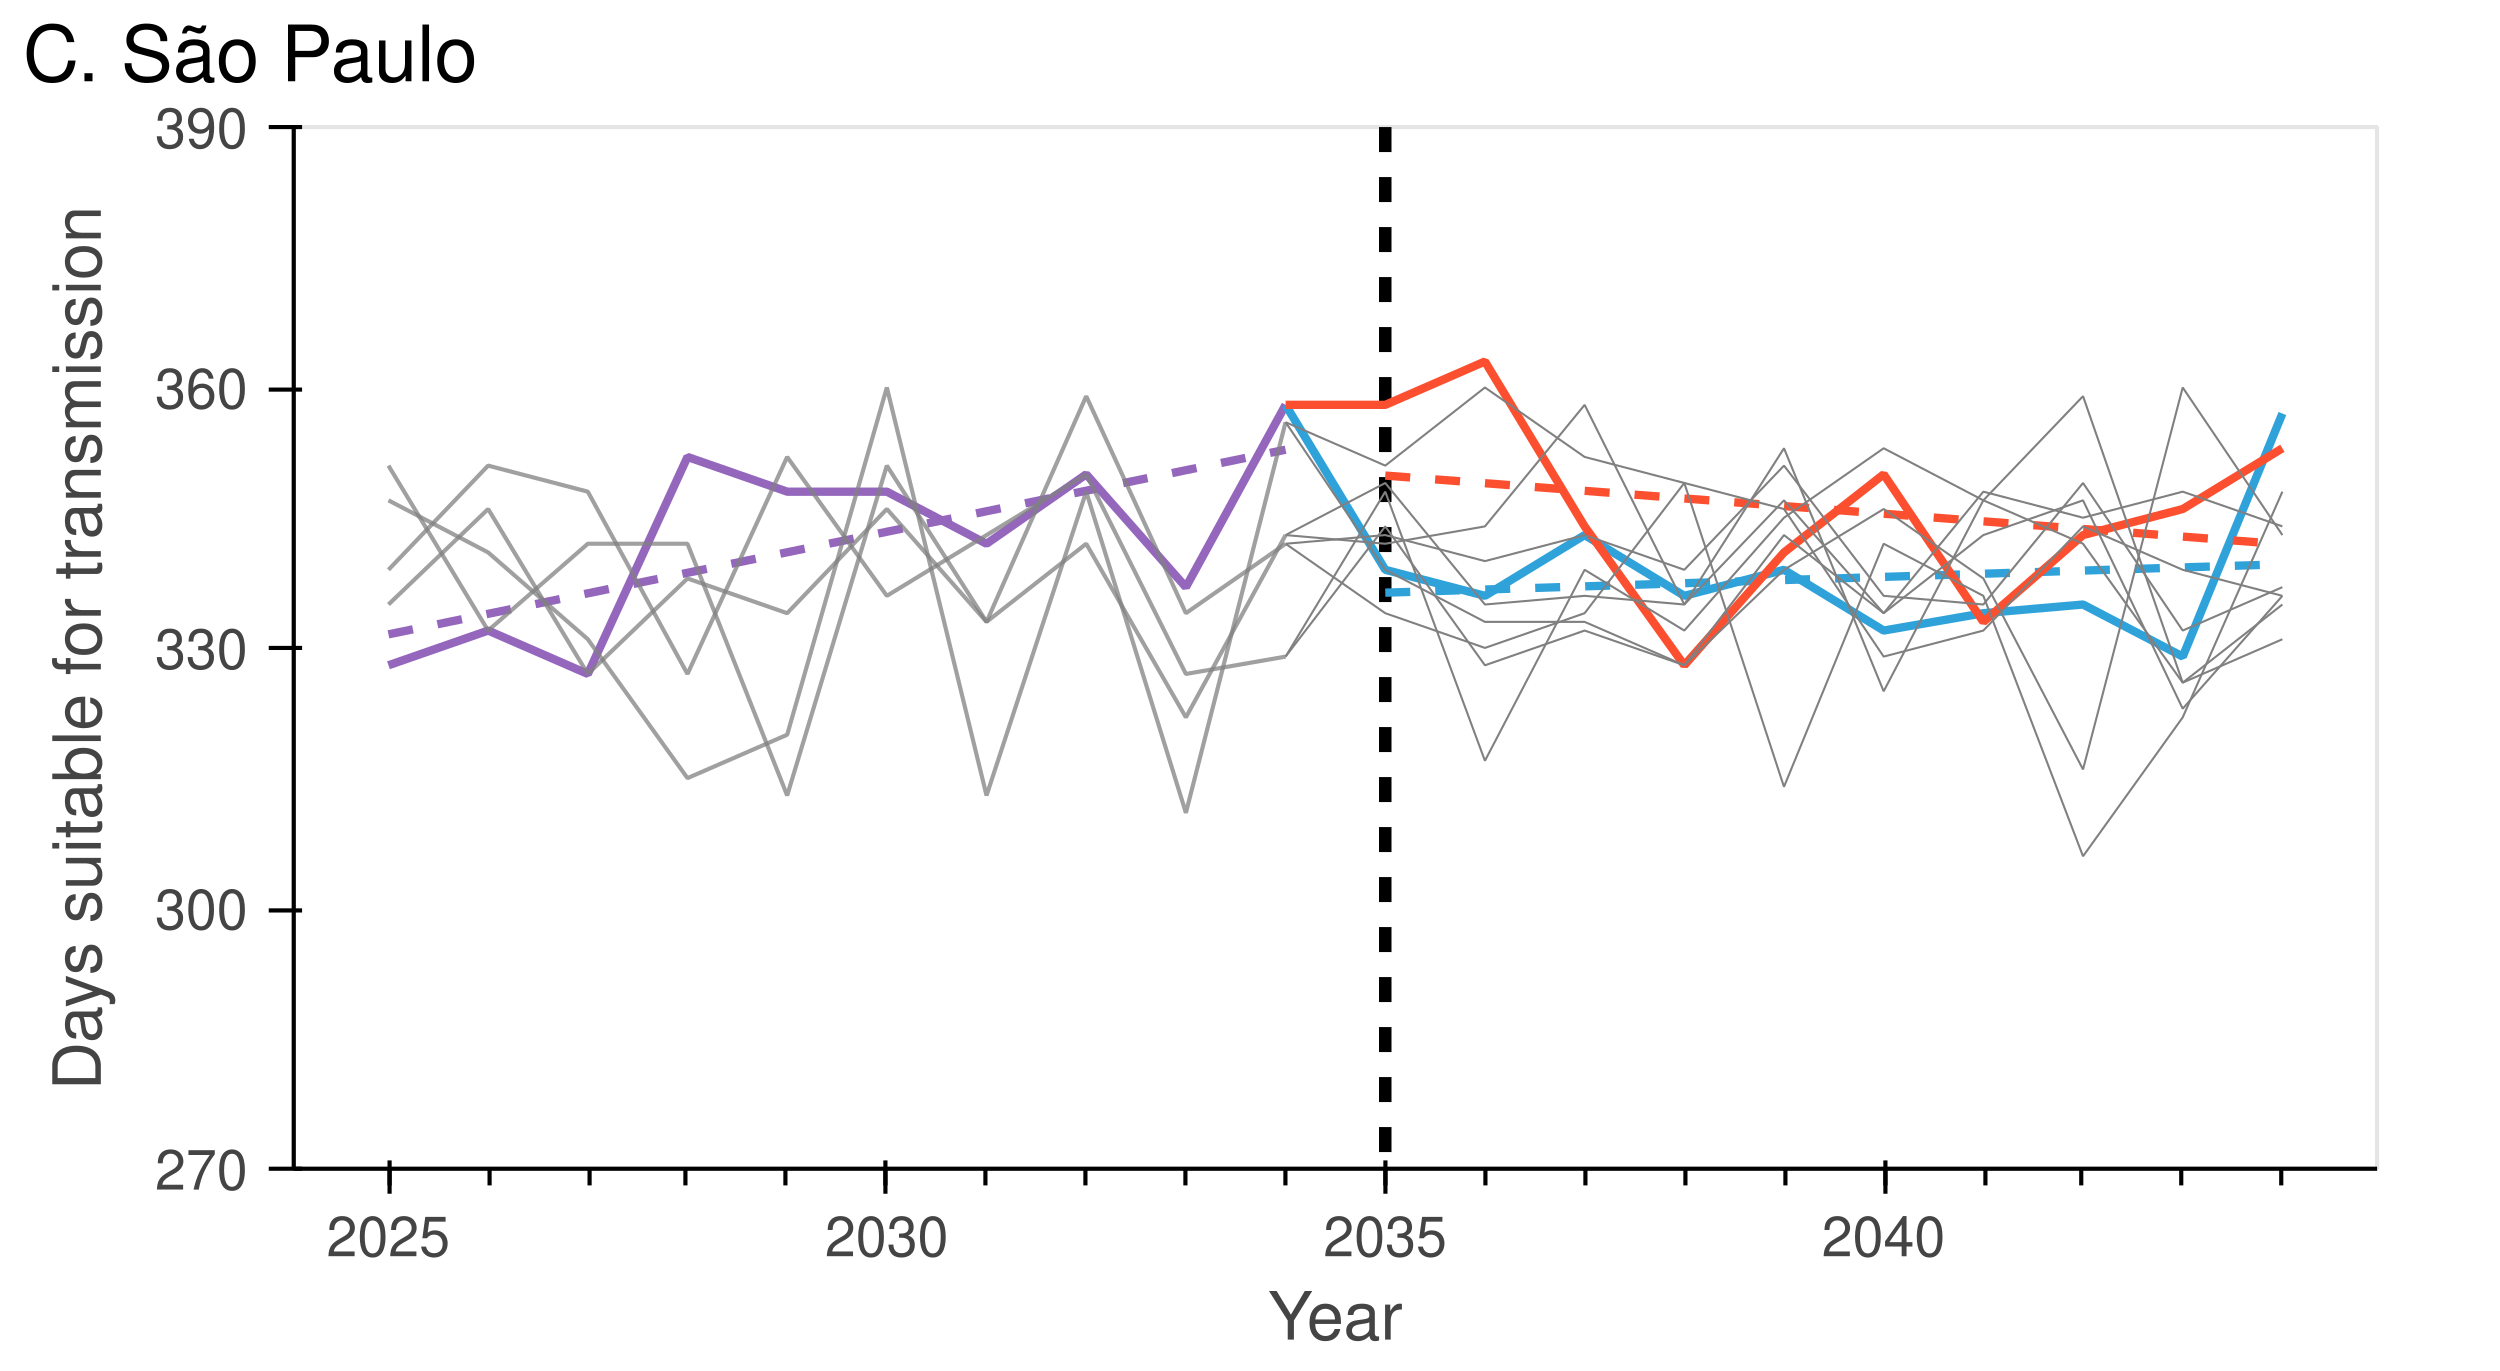
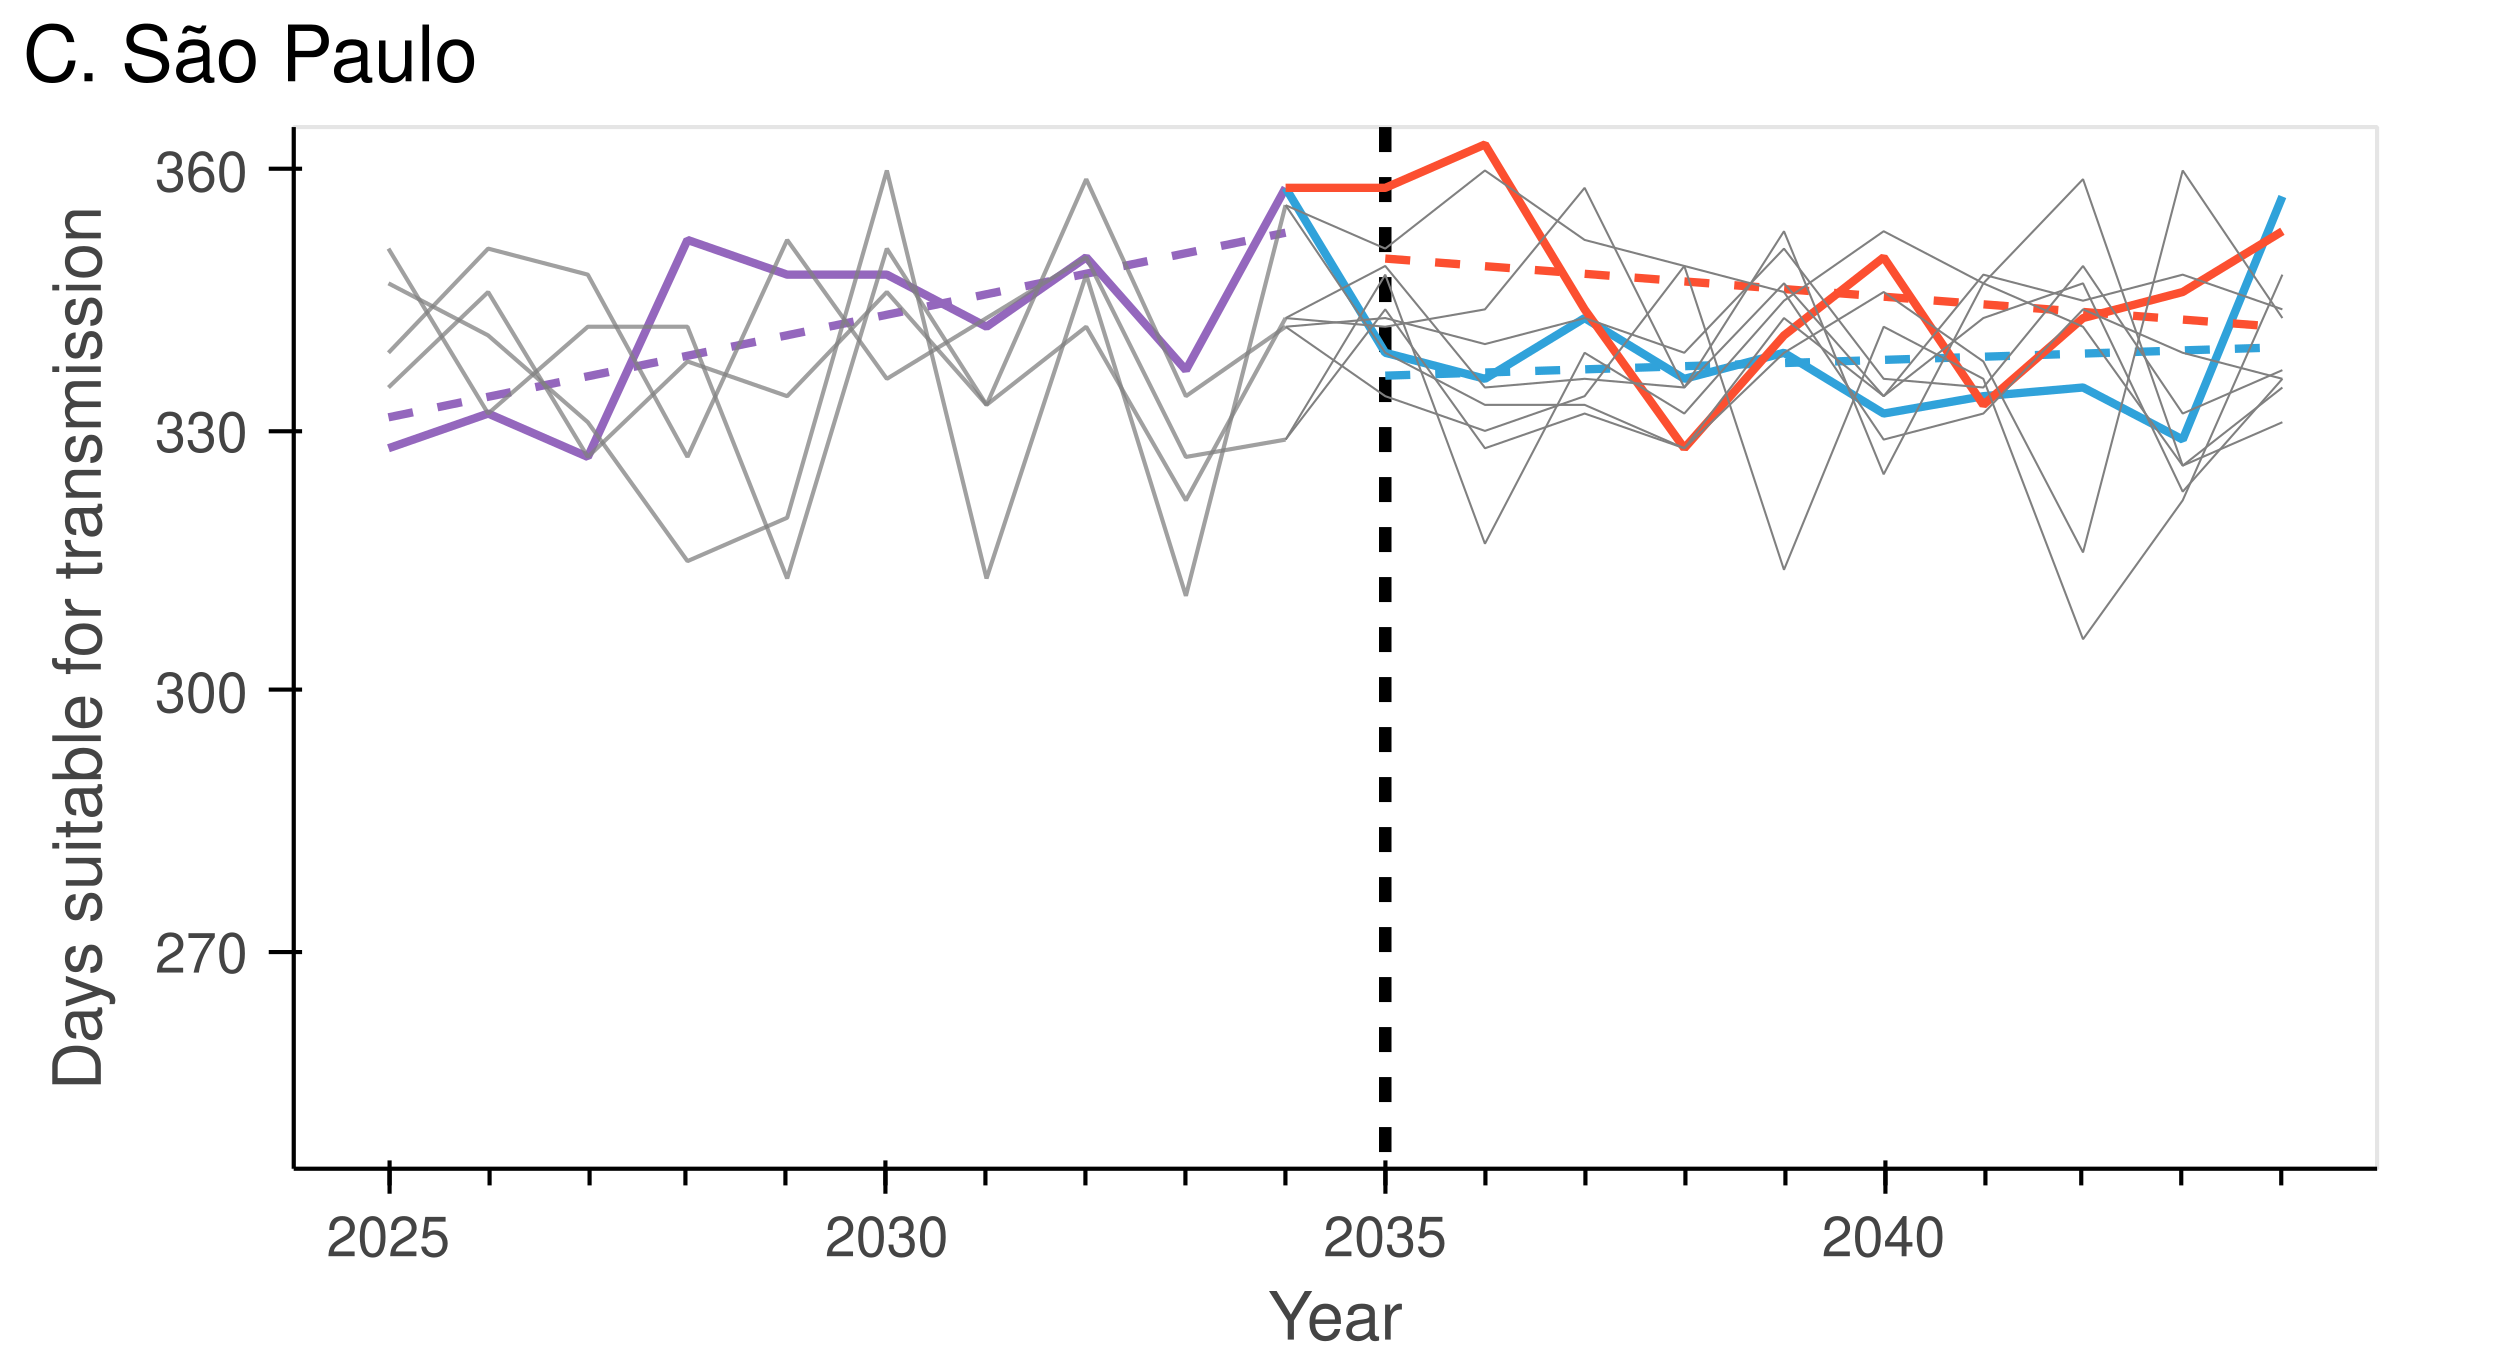
<svg xmlns="http://www.w3.org/2000/svg" version="1.1" width="600" height="329">
  <defs>
-     <clipPath id="gSaoZSLrWVWs">
+     <clipPath id="EzsBXBLsnGur">
      <path fill="none" stroke="none" d="M 70.5 30.5 L 570.5 30.5 L 570.5 280.5 L 70.5 280.5 L 70.5 30.5 Z" />
    </clipPath>
-     <clipPath id="VyhHsVykZdLv">
+     <clipPath id="LrXXLgrAwnhh">
      <path fill="none" stroke="none" d="M 70.5 30.5 L 570.5 30.5 L 570.5 280.5 L 70.5 280.5 L 70.5 30.5 Z" />
    </clipPath>
-     <clipPath id="oTTCHiVwWkxe">
+     <clipPath id="aOWLbxfBOeXD">
      <path fill="none" stroke="none" d="M 70.5 30.5 L 570.5 30.5 L 570.5 280.5 L 70.5 280.5 L 70.5 30.5 Z" />
    </clipPath>
-     <clipPath id="BvMireNQwDaW">
+     <clipPath id="uOHcCRfJTwGr">
      <path fill="none" stroke="none" d="M 70.5 30.5 L 570.5 30.5 L 570.5 280.5 L 70.5 280.5 L 70.5 30.5 Z" />
    </clipPath>
-     <clipPath id="lTAIwOovFzyG">
+     <clipPath id="myrRCWktMTmE">
      <path fill="none" stroke="none" d="M 70.5 30.5 L 570.5 30.5 L 570.5 280.5 L 70.5 280.5 L 70.5 30.5 Z" />
    </clipPath>
-     <clipPath id="zpNBOmbCsuZm">
+     <clipPath id="XvfKAbNAOkve">
      <path fill="none" stroke="none" d="M 70.5 30.5 L 570.5 30.5 L 570.5 280.5 L 70.5 280.5 L 70.5 30.5 Z" />
    </clipPath>
-     <clipPath id="bdCgeSUENLHH">
+     <clipPath id="JQalfHTtbdTx">
      <path fill="none" stroke="none" d="M 70.5 30.5 L 570.5 30.5 L 570.5 280.5 L 70.5 280.5 L 70.5 30.5 Z" />
    </clipPath>
-     <clipPath id="uQkOkXDCthXr">
+     <clipPath id="ytCXLMCWgMIf">
      <path fill="none" stroke="none" d="M 70.5 30.5 L 570.5 30.5 L 570.5 280.5 L 70.5 280.5 L 70.5 30.5 Z" />
    </clipPath>
-     <clipPath id="qcZRgoGkILdC">
+     <clipPath id="pEGCPiltnsTe">
      <path fill="none" stroke="none" d="M 70.5 30.5 L 570.5 30.5 L 570.5 280.5 L 70.5 280.5 L 70.5 30.5 Z" />
    </clipPath>
-     <clipPath id="dbdpaVEVzGUt">
+     <clipPath id="fLvUilVLqUaa">
      <path fill="none" stroke="none" d="M 70.5 30.5 L 570.5 30.5 L 570.5 280.5 L 70.5 280.5 L 70.5 30.5 Z" />
    </clipPath>
-     <clipPath id="MHKWyLhryTBT">
+     <clipPath id="okdUOsxAJhCM">
      <path fill="none" stroke="none" d="M 70.5 30.5 L 570.5 30.5 L 570.5 280.5 L 70.5 280.5 L 70.5 30.5 Z" />
    </clipPath>
-     <clipPath id="XsDyUxOaOWVZ">
+     <clipPath id="DyvtWfgHbSCJ">
      <path fill="none" stroke="none" d="M 70.5 30.5 L 570.5 30.5 L 570.5 280.5 L 70.5 280.5 L 70.5 30.5 Z" />
    </clipPath>
-     <clipPath id="ICcycIHsORAR">
+     <clipPath id="fnecSKTBTgOa">
      <path fill="none" stroke="none" d="M 70.5 30.5 L 570.5 30.5 L 570.5 280.5 L 70.5 280.5 L 70.5 30.5 Z" />
    </clipPath>
-     <clipPath id="qinDPsZKFfoo">
+     <clipPath id="CGHthlUmbTTD">
      <path fill="none" stroke="none" d="M 70.5 30.5 L 570.5 30.5 L 570.5 280.5 L 70.5 280.5 L 70.5 30.5 Z" />
    </clipPath>
-     <clipPath id="JXTlMwalhmEl">
+     <clipPath id="nwKkGOtpZOvo">
      <path fill="none" stroke="none" d="M 70.5 30.5 L 570.5 30.5 L 570.5 280.5 L 70.5 280.5 L 70.5 30.5 Z" />
    </clipPath>
-     <clipPath id="NrmvgzTMCRDb">
+     <clipPath id="rqnUDAgrPAvv">
      <path fill="none" stroke="none" d="M 70.5 30.5 L 570.5 30.5 L 570.5 280.5 L 70.5 280.5 L 70.5 30.5 Z" />
    </clipPath>
-     <clipPath id="JynTQwcvlNQI">
+     <clipPath id="oQLcycnMMcIh">
      <path fill="none" stroke="none" d="M 70.5 30.5 L 570.5 30.5 L 570.5 280.5 L 70.5 280.5 L 70.5 30.5 Z" />
    </clipPath>
-     <clipPath id="zIbBouhAyVMp">
+     <clipPath id="OdCIxLXnTsWS">
      <path fill="none" stroke="none" d="M 70.5 30.5 L 570.5 30.5 L 570.5 280.5 L 70.5 280.5 L 70.5 30.5 Z" />
    </clipPath>
-     <clipPath id="SBzTlexehxOC">
+     <clipPath id="IeLFfAkGiwFe">
      <path fill="none" stroke="none" d="M 70.5 30.5 L 570.5 30.5 L 570.5 280.5 L 70.5 280.5 L 70.5 30.5 Z" />
    </clipPath>
-     <clipPath id="stfZvSgWxRuU">
+     <clipPath id="IHFaFmgSMASZ">
      <path fill="none" stroke="none" d="M 70.5 30.5 L 570.5 30.5 L 570.5 280.5 L 70.5 280.5 L 70.5 30.5 Z" />
    </clipPath>
-     <clipPath id="LLTLUEHKMkfD">
+     <clipPath id="XFIqGmKWnFNB">
      <path fill="none" stroke="none" d="M 70.5 30.5 L 570.5 30.5 L 570.5 280.5 L 70.5 280.5 L 70.5 30.5 Z" />
    </clipPath>
-     <clipPath id="OMkbpSwviVzX">
+     <clipPath id="lXTxlmxQLEwt">
      <path fill="none" stroke="none" d="M 70.5 30.5 L 570.5 30.5 L 570.5 280.5 L 70.5 280.5 L 70.5 30.5 Z" />
    </clipPath>
-     <clipPath id="oFNTmsLOLqQf">
+     <clipPath id="fnJVsvdroDiO">
      <path fill="none" stroke="none" d="M 70.5 30.5 L 570.5 30.5 L 570.5 280.5 L 70.5 280.5 L 70.5 30.5 Z" />
    </clipPath>
  </defs>
  <path fill="none" stroke="#e5e5e5" paint-order="fill" d="M 70.5 30.5 L 570.5 30.5 L 570.5 280.5 L 70.5 280.5 L 70.5 30.5 Z" stroke-linejoin="bevel" stroke-miterlimit="10" />
-   <path fill="none" stroke="black" paint-order="fill" d="M 332.462 30.5 L 332.462 280.5" stroke-linejoin="bevel" stroke-miterlimit="10" stroke-width="3" stroke-dasharray="6" clip-path="url(#oTTCHiVwWkxe)" />
-   <path fill="none" stroke="#9467bd" paint-order="fill" d="M 93.227 159.667 L 117.151 151.333 L 141.074 161.75 L 164.998 109.667 L 188.921 118 L 212.844 118 L 236.768 130.5 L 260.691 113.833 L 284.615 140.917 L 308.538 97.167" stroke-linejoin="bevel" stroke-miterlimit="10" stroke-width="2" clip-path="url(#BvMireNQwDaW)" />
-   <path fill="none" stroke="#9467bd" paint-order="fill" d="M 93.227 152.242 L 117.151 147.318 L 141.074 142.394 L 164.998 137.47 L 188.921 132.545 L 212.844 127.621 L 236.768 122.697 L 260.691 117.773 L 284.615 112.848 L 308.538 107.924" stroke-linejoin="bevel" stroke-miterlimit="10" stroke-width="2" stroke-dasharray="6" clip-path="url(#lTAIwOovFzyG)" />
-   <path fill="none" stroke="#30a2da" paint-order="fill" d="M 308.538 97.167 L 332.462 136.75 L 356.385 143 L 380.309 128.417 L 404.232 143 L 428.156 136.75 L 452.079 151.333 L 476.002 147.167 L 499.926 145.083 L 523.849 157.583 L 547.773 99.25" stroke-linejoin="bevel" stroke-miterlimit="10" stroke-width="2" clip-path="url(#zpNBOmbCsuZm)" />
-   <path fill="none" stroke="#30a2da" paint-order="fill" d="M 332.462 142.242 L 356.385 141.485 L 380.309 140.727 L 404.232 139.97 L 428.156 139.212 L 452.079 138.455 L 476.002 137.697 L 499.926 136.939 L 523.849 136.182 L 547.773 135.424" stroke-linejoin="bevel" stroke-miterlimit="10" stroke-width="2" stroke-dasharray="6" clip-path="url(#bdCgeSUENLHH)" />
-   <path fill="none" stroke="#fc4f30" paint-order="fill" d="M 308.538 97.167 L 332.462 97.167 L 356.385 86.75 L 380.309 126.333 L 404.232 159.667 L 428.156 132.583 L 452.079 113.833 L 476.002 149.25 L 499.926 128.417 L 523.849 122.167 L 547.773 107.583" stroke-linejoin="bevel" stroke-miterlimit="10" stroke-width="2" clip-path="url(#uQkOkXDCthXr)" />
-   <path fill="none" stroke="#fc4f30" paint-order="fill" d="M 332.462 114.136 L 356.385 115.967 L 380.309 117.798 L 404.232 119.629 L 428.156 121.46 L 452.079 123.29 L 476.002 125.121 L 499.926 126.952 L 523.849 128.783 L 547.773 130.614" stroke-linejoin="bevel" stroke-miterlimit="10" stroke-width="2" stroke-dasharray="6" clip-path="url(#qcZRgoGkILdC)" />
-   <path fill="none" stroke="rgb(128,128,128)" paint-order="fill" d="M 93.227 145.083 L 117.151 122.167 L 141.074 161.75 L 164.998 138.833 L 188.921 147.167 L 212.844 122.167 L 236.768 149.25 L 260.691 130.5 L 284.615 172.167 L 308.538 128.417" stroke-opacity="0.749" stroke-linejoin="bevel" stroke-miterlimit="10" clip-path="url(#dbdpaVEVzGUt)" />
-   <path fill="none" stroke="grey" paint-order="fill" d="M 308.538 128.417 L 332.462 130.5 L 356.385 126.333 L 380.309 97.167 L 404.232 145.083 L 428.156 120.083 L 452.079 147.167 L 476.002 128.417 L 499.926 120.083 L 523.849 170.083 L 547.773 143" stroke-linejoin="bevel" stroke-miterlimit="10" stroke-width="0.5" clip-path="url(#MHKWyLhryTBT)" />
-   <path fill="none" stroke="grey" paint-order="fill" d="M 308.538 128.417 L 332.462 115.917 L 356.385 145.083 L 380.309 143 L 404.232 145.083 L 428.156 107.583 L 452.079 165.917 L 476.002 120.083 L 499.926 95.083 L 523.849 163.833 L 547.773 145.083" stroke-linejoin="bevel" stroke-miterlimit="10" stroke-width="0.5" clip-path="url(#XsDyUxOaOWVZ)" />
-   <path fill="none" stroke="rgb(128,128,128)" paint-order="fill" d="M 93.227 136.75 L 117.151 111.75 L 141.074 118 L 164.998 161.75 L 188.921 109.667 L 212.844 143 L 236.768 128.417 L 260.691 113.833 L 284.615 161.75 L 308.538 157.583" stroke-opacity="0.749" stroke-linejoin="bevel" stroke-miterlimit="10" clip-path="url(#ICcycIHsORAR)" />
-   <path fill="none" stroke="grey" paint-order="fill" d="M 308.538 157.583 L 332.462 126.333 L 356.385 159.667 L 380.309 151.333 L 404.232 159.667 L 428.156 128.417 L 452.079 147.167 L 476.002 118 L 499.926 124.25 L 523.849 118 L 547.773 126.333" stroke-linejoin="bevel" stroke-miterlimit="10" stroke-width="0.5" clip-path="url(#qinDPsZKFfoo)" />
-   <path fill="none" stroke="grey" paint-order="fill" d="M 308.538 157.583 L 332.462 118 L 356.385 182.583 L 380.309 136.75 L 404.232 151.333 L 428.156 124.25 L 452.079 107.583 L 476.002 120.083 L 499.926 130.5 L 523.849 163.833 L 547.773 153.417" stroke-linejoin="bevel" stroke-miterlimit="10" stroke-width="0.5" clip-path="url(#JXTlMwalhmEl)" />
-   <path fill="none" stroke="rgb(128,128,128)" paint-order="fill" d="M 93.227 120.083 L 117.151 132.583 L 141.074 153.417 L 164.998 186.75 L 188.921 176.333 L 212.844 93 L 236.768 190.917 L 260.691 118 L 284.615 195.083 L 308.538 101.333" stroke-opacity="0.749" stroke-linejoin="bevel" stroke-miterlimit="10" clip-path="url(#NrmvgzTMCRDb)" />
-   <path fill="none" stroke="grey" paint-order="fill" d="M 308.538 101.333 L 332.462 111.75 L 356.385 93 L 380.309 109.667 L 404.232 115.917 L 428.156 122.167 L 452.079 157.583 L 476.002 151.333 L 499.926 126.333 L 523.849 136.75 L 547.773 143" stroke-linejoin="bevel" stroke-miterlimit="10" stroke-width="0.5" clip-path="url(#JynTQwcvlNQI)" />
-   <path fill="none" stroke="grey" paint-order="fill" d="M 308.538 101.333 L 332.462 136.75 L 356.385 149.25 L 380.309 149.25 L 404.232 159.667 L 428.156 136.75 L 452.079 122.167 L 476.002 138.833 L 499.926 184.667 L 523.849 93 L 547.773 128.417" stroke-linejoin="bevel" stroke-miterlimit="10" stroke-width="0.5" clip-path="url(#zIbBouhAyVMp)" />
-   <path fill="none" stroke="rgb(128,128,128)" paint-order="fill" d="M 93.227 111.75 L 117.151 151.333 L 141.074 130.5 L 164.998 130.5 L 188.921 190.917 L 212.844 111.75 L 236.768 149.25 L 260.691 95.083 L 284.615 147.167 L 308.538 130.5" stroke-opacity="0.749" stroke-linejoin="bevel" stroke-miterlimit="10" clip-path="url(#SBzTlexehxOC)" />
-   <path fill="none" stroke="grey" paint-order="fill" d="M 308.538 130.5 L 332.462 147.167 L 356.385 155.5 L 380.309 147.167 L 404.232 115.917 L 428.156 188.833 L 452.079 130.5 L 476.002 143 L 499.926 205.5 L 523.849 172.167 L 547.773 118" stroke-linejoin="bevel" stroke-miterlimit="10" stroke-width="0.5" clip-path="url(#stfZvSgWxRuU)" />
-   <path fill="none" stroke="grey" paint-order="fill" d="M 308.538 130.5 L 332.462 128.417 L 356.385 134.667 L 380.309 128.417 L 404.232 136.75 L 428.156 111.75 L 452.079 143 L 476.002 145.083 L 499.926 115.917 L 523.849 151.333 L 547.773 140.917" stroke-linejoin="bevel" stroke-miterlimit="10" stroke-width="0.5" clip-path="url(#LLTLUEHKMkfD)" />
+   <path fill="none" stroke="black" paint-order="fill" d="M 332.462 30.5 L 332.462 280.5" stroke-linejoin="bevel" stroke-miterlimit="10" stroke-width="3" stroke-dasharray="6" clip-path="url(#aOWLbxfBOeXD)" />
+   <path fill="none" stroke="#9467bd" paint-order="fill" d="M 93.227 107.583 L 117.151 99.25 L 141.074 109.667 L 164.998 57.583 L 188.921 65.917 L 212.844 65.917 L 236.768 78.417 L 260.691 61.75 L 284.615 88.833 L 308.538 45.083" stroke-linejoin="bevel" stroke-miterlimit="10" stroke-width="2" clip-path="url(#uOHcCRfJTwGr)" />
+   <path fill="none" stroke="#9467bd" paint-order="fill" d="M 93.227 100.159 L 117.151 95.235 L 141.074 90.311 L 164.998 85.386 L 188.921 80.462 L 212.844 75.538 L 236.768 70.614 L 260.691 65.689 L 284.615 60.765 L 308.538 55.841" stroke-linejoin="bevel" stroke-miterlimit="10" stroke-width="2" stroke-dasharray="6" clip-path="url(#myrRCWktMTmE)" />
+   <path fill="none" stroke="#30a2da" paint-order="fill" d="M 308.538 45.083 L 332.462 84.667 L 356.385 90.917 L 380.309 76.333 L 404.232 90.917 L 428.156 84.667 L 452.079 99.25 L 476.002 95.083 L 499.926 93 L 523.849 105.5 L 547.773 47.167" stroke-linejoin="bevel" stroke-miterlimit="10" stroke-width="2" clip-path="url(#XvfKAbNAOkve)" />
+   <path fill="none" stroke="#30a2da" paint-order="fill" d="M 332.462 90.159 L 356.385 89.402 L 380.309 88.644 L 404.232 87.886 L 428.156 87.129 L 452.079 86.371 L 476.002 85.614 L 499.926 84.856 L 523.849 84.098 L 547.773 83.341" stroke-linejoin="bevel" stroke-miterlimit="10" stroke-width="2" stroke-dasharray="6" clip-path="url(#JQalfHTtbdTx)" />
+   <path fill="none" stroke="#fc4f30" paint-order="fill" d="M 308.538 45.083 L 332.462 45.083 L 356.385 34.667 L 380.309 74.25 L 404.232 107.583 L 428.156 80.5 L 452.079 61.75 L 476.002 97.167 L 499.926 76.333 L 523.849 70.083 L 547.773 55.5" stroke-linejoin="bevel" stroke-miterlimit="10" stroke-width="2" clip-path="url(#ytCXLMCWgMIf)" />
+   <path fill="none" stroke="#fc4f30" paint-order="fill" d="M 332.462 62.053 L 356.385 63.884 L 380.309 65.715 L 404.232 67.545 L 428.156 69.376 L 452.079 71.207 L 476.002 73.038 L 499.926 74.869 L 523.849 76.699 L 547.773 78.53" stroke-linejoin="bevel" stroke-miterlimit="10" stroke-width="2" stroke-dasharray="6" clip-path="url(#pEGCPiltnsTe)" />
+   <path fill="none" stroke="rgb(128,128,128)" paint-order="fill" d="M 93.227 93 L 117.151 70.083 L 141.074 109.667 L 164.998 86.75 L 188.921 95.083 L 212.844 70.083 L 236.768 97.167 L 260.691 78.417 L 284.615 120.083 L 308.538 76.333" stroke-opacity="0.749" stroke-linejoin="bevel" stroke-miterlimit="10" clip-path="url(#fLvUilVLqUaa)" />
+   <path fill="none" stroke="grey" paint-order="fill" d="M 308.538 76.333 L 332.462 78.417 L 356.385 74.25 L 380.309 45.083 L 404.232 93 L 428.156 68 L 452.079 95.083 L 476.002 76.333 L 499.926 68 L 523.849 118 L 547.773 90.917" stroke-linejoin="bevel" stroke-miterlimit="10" stroke-width="0.5" clip-path="url(#okdUOsxAJhCM)" />
+   <path fill="none" stroke="grey" paint-order="fill" d="M 308.538 76.333 L 332.462 63.833 L 356.385 93 L 380.309 90.917 L 404.232 93 L 428.156 55.5 L 452.079 113.833 L 476.002 68 L 499.926 43 L 523.849 111.75 L 547.773 93" stroke-linejoin="bevel" stroke-miterlimit="10" stroke-width="0.5" clip-path="url(#DyvtWfgHbSCJ)" />
+   <path fill="none" stroke="rgb(128,128,128)" paint-order="fill" d="M 93.227 84.667 L 117.151 59.667 L 141.074 65.917 L 164.998 109.667 L 188.921 57.583 L 212.844 90.917 L 236.768 76.333 L 260.691 61.75 L 284.615 109.667 L 308.538 105.5" stroke-opacity="0.749" stroke-linejoin="bevel" stroke-miterlimit="10" clip-path="url(#fnecSKTBTgOa)" />
+   <path fill="none" stroke="grey" paint-order="fill" d="M 308.538 105.5 L 332.462 74.25 L 356.385 107.583 L 380.309 99.25 L 404.232 107.583 L 428.156 76.333 L 452.079 95.083 L 476.002 65.917 L 499.926 72.167 L 523.849 65.917 L 547.773 74.25" stroke-linejoin="bevel" stroke-miterlimit="10" stroke-width="0.5" clip-path="url(#CGHthlUmbTTD)" />
+   <path fill="none" stroke="grey" paint-order="fill" d="M 308.538 105.5 L 332.462 65.917 L 356.385 130.5 L 380.309 84.667 L 404.232 99.25 L 428.156 72.167 L 452.079 55.5 L 476.002 68 L 499.926 78.417 L 523.849 111.75 L 547.773 101.333" stroke-linejoin="bevel" stroke-miterlimit="10" stroke-width="0.5" clip-path="url(#nwKkGOtpZOvo)" />
+   <path fill="none" stroke="rgb(128,128,128)" paint-order="fill" d="M 93.227 68 L 117.151 80.5 L 141.074 101.333 L 164.998 134.667 L 188.921 124.25 L 212.844 40.917 L 236.768 138.833 L 260.691 65.917 L 284.615 143 L 308.538 49.25" stroke-opacity="0.749" stroke-linejoin="bevel" stroke-miterlimit="10" clip-path="url(#rqnUDAgrPAvv)" />
+   <path fill="none" stroke="grey" paint-order="fill" d="M 308.538 49.25 L 332.462 59.667 L 356.385 40.917 L 380.309 57.583 L 404.232 63.833 L 428.156 70.083 L 452.079 105.5 L 476.002 99.25 L 499.926 74.25 L 523.849 84.667 L 547.773 90.917" stroke-linejoin="bevel" stroke-miterlimit="10" stroke-width="0.5" clip-path="url(#oQLcycnMMcIh)" />
+   <path fill="none" stroke="grey" paint-order="fill" d="M 308.538 49.25 L 332.462 84.667 L 356.385 97.167 L 380.309 97.167 L 404.232 107.583 L 428.156 84.667 L 452.079 70.083 L 476.002 86.75 L 499.926 132.583 L 523.849 40.917 L 547.773 76.333" stroke-linejoin="bevel" stroke-miterlimit="10" stroke-width="0.5" clip-path="url(#OdCIxLXnTsWS)" />
+   <path fill="none" stroke="rgb(128,128,128)" paint-order="fill" d="M 93.227 59.667 L 117.151 99.25 L 141.074 78.417 L 164.998 78.417 L 188.921 138.833 L 212.844 59.667 L 236.768 97.167 L 260.691 43 L 284.615 95.083 L 308.538 78.417" stroke-opacity="0.749" stroke-linejoin="bevel" stroke-miterlimit="10" clip-path="url(#IeLFfAkGiwFe)" />
+   <path fill="none" stroke="grey" paint-order="fill" d="M 308.538 78.417 L 332.462 95.083 L 356.385 103.417 L 380.309 95.083 L 404.232 63.833 L 428.156 136.75 L 452.079 78.417 L 476.002 90.917 L 499.926 153.417 L 523.849 120.083 L 547.773 65.917" stroke-linejoin="bevel" stroke-miterlimit="10" stroke-width="0.5" clip-path="url(#IHFaFmgSMASZ)" />
+   <path fill="none" stroke="grey" paint-order="fill" d="M 308.538 78.417 L 332.462 76.333 L 356.385 82.583 L 380.309 76.333 L 404.232 84.667 L 428.156 59.667 L 452.079 90.917 L 476.002 93 L 499.926 63.833 L 523.849 99.25 L 547.773 88.833" stroke-linejoin="bevel" stroke-miterlimit="10" stroke-width="0.5" clip-path="url(#XFIqGmKWnFNB)" />
  <path fill="none" stroke="black" paint-order="fill" d="M 70.5 280.5 L 570.5 280.5" stroke-linejoin="bevel" stroke-miterlimit="10" />
  <path fill="none" stroke="black" paint-order="fill" d="M 93.5 286.5 L 93.5 278.5 M 212.5 286.5 L 212.5 278.5 M 332.5 286.5 L 332.5 278.5 M 452.5 286.5 L 452.5 278.5" stroke-linejoin="bevel" stroke-miterlimit="10" />
  <path fill="none" stroke="black" paint-order="fill" d="M 93.5 284.5 L 93.5 280.5 M 117.5 284.5 L 117.5 280.5 M 141.5 284.5 L 141.5 280.5 M 164.5 284.5 L 164.5 280.5 M 188.5 284.5 L 188.5 280.5 M 212.5 284.5 L 212.5 280.5 M 236.5 284.5 L 236.5 280.5 M 260.5 284.5 L 260.5 280.5 M 284.5 284.5 L 284.5 280.5 M 308.5 284.5 L 308.5 280.5 M 332.5 284.5 L 332.5 280.5 M 356.5 284.5 L 356.5 280.5 M 380.5 284.5 L 380.5 280.5 M 404.5 284.5 L 404.5 280.5 M 428.5 284.5 L 428.5 280.5 M 452.5 284.5 L 452.5 280.5 M 476.5 284.5 L 476.5 280.5 M 499.5 284.5 L 499.5 280.5 M 523.5 284.5 L 523.5 280.5 M 547.5 284.5 L 547.5 280.5" stroke-linejoin="bevel" stroke-miterlimit="10" />
  <text fill="#444444" stroke="none" font-family="helvetica" font-size="10pt" font-style="normal" font-weight="normal" text-decoration="normal" x="77.861" y="301" text-anchor="start" dominant-baseline="alphabetic" transform="matrix(1, 0, 0, 1, 0.5, 0.5)">2025</text>
  <text fill="none" stroke="rgb(0,0,0)" font-family="helvetica" font-size="10pt" font-style="normal" font-weight="normal" text-decoration="normal" x="77.861" y="301" text-anchor="start" dominant-baseline="alphabetic" transform="matrix(1, 0, 0, 1, 0.5, 0.5)" stroke-opacity="0" stroke-linejoin="bevel" stroke-miterlimit="10">2025</text>
  <text fill="#444444" stroke="none" font-family="helvetica" font-size="10pt" font-style="normal" font-weight="normal" text-decoration="normal" x="197.478" y="301" text-anchor="start" dominant-baseline="alphabetic" transform="matrix(1, 0, 0, 1, 0.5, 0.5)">2030</text>
  <text fill="none" stroke="rgb(0,0,0)" font-family="helvetica" font-size="10pt" font-style="normal" font-weight="normal" text-decoration="normal" x="197.478" y="301" text-anchor="start" dominant-baseline="alphabetic" transform="matrix(1, 0, 0, 1, 0.5, 0.5)" stroke-opacity="0" stroke-linejoin="bevel" stroke-miterlimit="10">2030</text>
  <text fill="#444444" stroke="none" font-family="helvetica" font-size="10pt" font-style="normal" font-weight="normal" text-decoration="normal" x="317.095" y="301" text-anchor="start" dominant-baseline="alphabetic" transform="matrix(1, 0, 0, 1, 0.5, 0.5)">2035</text>
  <text fill="none" stroke="rgb(0,0,0)" font-family="helvetica" font-size="10pt" font-style="normal" font-weight="normal" text-decoration="normal" x="317.095" y="301" text-anchor="start" dominant-baseline="alphabetic" transform="matrix(1, 0, 0, 1, 0.5, 0.5)" stroke-opacity="0" stroke-linejoin="bevel" stroke-miterlimit="10">2035</text>
  <text fill="#444444" stroke="none" font-family="helvetica" font-size="10pt" font-style="normal" font-weight="normal" text-decoration="normal" x="436.712" y="301" text-anchor="start" dominant-baseline="alphabetic" transform="matrix(1, 0, 0, 1, 0.5, 0.5)">2040</text>
  <text fill="none" stroke="rgb(0,0,0)" font-family="helvetica" font-size="10pt" font-style="normal" font-weight="normal" text-decoration="normal" x="436.712" y="301" text-anchor="start" dominant-baseline="alphabetic" transform="matrix(1, 0, 0, 1, 0.5, 0.5)" stroke-opacity="0" stroke-linejoin="bevel" stroke-miterlimit="10">2040</text>
  <text fill="#444444" stroke="none" font-family="helvetica" font-size="12pt" font-style="normal" font-weight="normal" text-decoration="normal" x="303.85" y="321" text-anchor="start" dominant-baseline="alphabetic" transform="matrix(1, 0, 0, 1, 0.5, 0.5)">Year</text>
  <text fill="none" stroke="rgb(0,0,0)" font-family="helvetica" font-size="12pt" font-style="normal" font-weight="normal" text-decoration="normal" x="303.85" y="321" text-anchor="start" dominant-baseline="alphabetic" transform="matrix(1, 0, 0, 1, 0.5, 0.5)" stroke-opacity="0" stroke-linejoin="bevel" stroke-miterlimit="10">Year</text>
  <path fill="none" stroke="black" paint-order="fill" d="M 70.5 280.5 L 70.5 30.5" stroke-linejoin="bevel" stroke-miterlimit="10" />
-   <path fill="none" stroke="black" paint-order="fill" d="M 64.5 280.5 L 72.5 280.5 M 64.5 218.5 L 72.5 218.5 M 64.5 155.5 L 72.5 155.5 M 64.5 93.5 L 72.5 93.5 M 64.5 30.5 L 72.5 30.5" stroke-linejoin="bevel" stroke-miterlimit="10" />
+   <path fill="none" stroke="black" paint-order="fill" d="M 64.5 228.5 L 72.5 228.5 M 64.5 165.5 L 72.5 165.5 M 64.5 103.5 L 72.5 103.5 M 64.5 40.5 L 72.5 40.5" stroke-linejoin="bevel" stroke-miterlimit="10" />
  <path fill="none" stroke="black" paint-order="fill" d="" stroke-linejoin="bevel" stroke-miterlimit="10" />
-   <text fill="#444444" stroke="none" font-family="helvetica" font-size="10pt" font-style="normal" font-weight="normal" text-decoration="normal" x="36.7" y="285" text-anchor="start" dominant-baseline="alphabetic" transform="matrix(1, 0, 0, 1, 0.5, 0.5)">270</text>
-   <text fill="none" stroke="rgb(0,0,0)" font-family="helvetica" font-size="10pt" font-style="normal" font-weight="normal" text-decoration="normal" x="36.7" y="285" text-anchor="start" dominant-baseline="alphabetic" transform="matrix(1, 0, 0, 1, 0.5, 0.5)" stroke-opacity="0" stroke-linejoin="bevel" stroke-miterlimit="10">270</text>
-   <text fill="#444444" stroke="none" font-family="helvetica" font-size="10pt" font-style="normal" font-weight="normal" text-decoration="normal" x="36.7" y="222.5" text-anchor="start" dominant-baseline="alphabetic" transform="matrix(1, 0, 0, 1, 0.5, 0.5)">300</text>
-   <text fill="none" stroke="rgb(0,0,0)" font-family="helvetica" font-size="10pt" font-style="normal" font-weight="normal" text-decoration="normal" x="36.7" y="222.5" text-anchor="start" dominant-baseline="alphabetic" transform="matrix(1, 0, 0, 1, 0.5, 0.5)" stroke-opacity="0" stroke-linejoin="bevel" stroke-miterlimit="10">300</text>
-   <text fill="#444444" stroke="none" font-family="helvetica" font-size="10pt" font-style="normal" font-weight="normal" text-decoration="normal" x="36.7" y="160" text-anchor="start" dominant-baseline="alphabetic" transform="matrix(1, 0, 0, 1, 0.5, 0.5)">330</text>
-   <text fill="none" stroke="rgb(0,0,0)" font-family="helvetica" font-size="10pt" font-style="normal" font-weight="normal" text-decoration="normal" x="36.7" y="160" text-anchor="start" dominant-baseline="alphabetic" transform="matrix(1, 0, 0, 1, 0.5, 0.5)" stroke-opacity="0" stroke-linejoin="bevel" stroke-miterlimit="10">330</text>
-   <text fill="#444444" stroke="none" font-family="helvetica" font-size="10pt" font-style="normal" font-weight="normal" text-decoration="normal" x="36.7" y="97.5" text-anchor="start" dominant-baseline="alphabetic" transform="matrix(1, 0, 0, 1, 0.5, 0.5)">360</text>
-   <text fill="none" stroke="rgb(0,0,0)" font-family="helvetica" font-size="10pt" font-style="normal" font-weight="normal" text-decoration="normal" x="36.7" y="97.5" text-anchor="start" dominant-baseline="alphabetic" transform="matrix(1, 0, 0, 1, 0.5, 0.5)" stroke-opacity="0" stroke-linejoin="bevel" stroke-miterlimit="10">360</text>
-   <text fill="#444444" stroke="none" font-family="helvetica" font-size="10pt" font-style="normal" font-weight="normal" text-decoration="normal" x="36.7" y="35" text-anchor="start" dominant-baseline="alphabetic" transform="matrix(1, 0, 0, 1, 0.5, 0.5)">390</text>
-   <text fill="none" stroke="rgb(0,0,0)" font-family="helvetica" font-size="10pt" font-style="normal" font-weight="normal" text-decoration="normal" x="36.7" y="35" text-anchor="start" dominant-baseline="alphabetic" transform="matrix(1, 0, 0, 1, 0.5, 0.5)" stroke-opacity="0" stroke-linejoin="bevel" stroke-miterlimit="10">390</text>
+   <text fill="#444444" stroke="none" font-family="helvetica" font-size="10pt" font-style="normal" font-weight="normal" text-decoration="normal" x="36.7" y="232.917" text-anchor="start" dominant-baseline="alphabetic" transform="matrix(1, 0, 0, 1, 0.5, 0.5)">270</text>
+   <text fill="none" stroke="rgb(0,0,0)" font-family="helvetica" font-size="10pt" font-style="normal" font-weight="normal" text-decoration="normal" x="36.7" y="232.917" text-anchor="start" dominant-baseline="alphabetic" transform="matrix(1, 0, 0, 1, 0.5, 0.5)" stroke-opacity="0" stroke-linejoin="bevel" stroke-miterlimit="10">270</text>
+   <text fill="#444444" stroke="none" font-family="helvetica" font-size="10pt" font-style="normal" font-weight="normal" text-decoration="normal" x="36.7" y="170.417" text-anchor="start" dominant-baseline="alphabetic" transform="matrix(1, 0, 0, 1, 0.5, 0.5)">300</text>
+   <text fill="none" stroke="rgb(0,0,0)" font-family="helvetica" font-size="10pt" font-style="normal" font-weight="normal" text-decoration="normal" x="36.7" y="170.417" text-anchor="start" dominant-baseline="alphabetic" transform="matrix(1, 0, 0, 1, 0.5, 0.5)" stroke-opacity="0" stroke-linejoin="bevel" stroke-miterlimit="10">300</text>
+   <text fill="#444444" stroke="none" font-family="helvetica" font-size="10pt" font-style="normal" font-weight="normal" text-decoration="normal" x="36.7" y="107.917" text-anchor="start" dominant-baseline="alphabetic" transform="matrix(1, 0, 0, 1, 0.5, 0.5)">330</text>
+   <text fill="none" stroke="rgb(0,0,0)" font-family="helvetica" font-size="10pt" font-style="normal" font-weight="normal" text-decoration="normal" x="36.7" y="107.917" text-anchor="start" dominant-baseline="alphabetic" transform="matrix(1, 0, 0, 1, 0.5, 0.5)" stroke-opacity="0" stroke-linejoin="bevel" stroke-miterlimit="10">330</text>
+   <text fill="#444444" stroke="none" font-family="helvetica" font-size="10pt" font-style="normal" font-weight="normal" text-decoration="normal" x="36.7" y="45.417" text-anchor="start" dominant-baseline="alphabetic" transform="matrix(1, 0, 0, 1, 0.5, 0.5)">360</text>
+   <text fill="none" stroke="rgb(0,0,0)" font-family="helvetica" font-size="10pt" font-style="normal" font-weight="normal" text-decoration="normal" x="36.7" y="45.417" text-anchor="start" dominant-baseline="alphabetic" transform="matrix(1, 0, 0, 1, 0.5, 0.5)" stroke-opacity="0" stroke-linejoin="bevel" stroke-miterlimit="10">360</text>
  <text fill="#444444" stroke="none" font-family="helvetica" font-size="12pt" font-style="normal" font-weight="normal" text-decoration="normal" x="-77.442" y="150" text-anchor="start" dominant-baseline="alphabetic" transform="matrix(6.123233995736766e-17, -1, 1, 6.123233995736766e-17, -125.8, 184.2)">Days suitable for transmission</text>
  <text fill="none" stroke="rgb(0,0,0)" font-family="helvetica" font-size="12pt" font-style="normal" font-weight="normal" text-decoration="normal" x="-77.442" y="150" text-anchor="start" dominant-baseline="alphabetic" transform="matrix(6.123233995736766e-17, -1, 1, 6.123233995736766e-17, -125.8, 184.2)" stroke-opacity="0" stroke-linejoin="bevel" stroke-miterlimit="10">Days suitable for transmission</text>
  <text fill="black" stroke="none" font-family="helvetica" font-size="14pt" font-style="normal" font-weight="normal" text-decoration="normal" x="0" y="14" text-anchor="start" dominant-baseline="alphabetic" transform="matrix(1, 0, 0, 1, 5.5, 5.5)">C. São Paulo</text>
  <text fill="none" stroke="rgb(0,0,0)" font-family="helvetica" font-size="14pt" font-style="normal" font-weight="normal" text-decoration="normal" x="0" y="14" text-anchor="start" dominant-baseline="alphabetic" transform="matrix(1, 0, 0, 1, 5.5, 5.5)" stroke-opacity="0" stroke-linejoin="bevel" stroke-miterlimit="10">C. São Paulo</text>
</svg>
